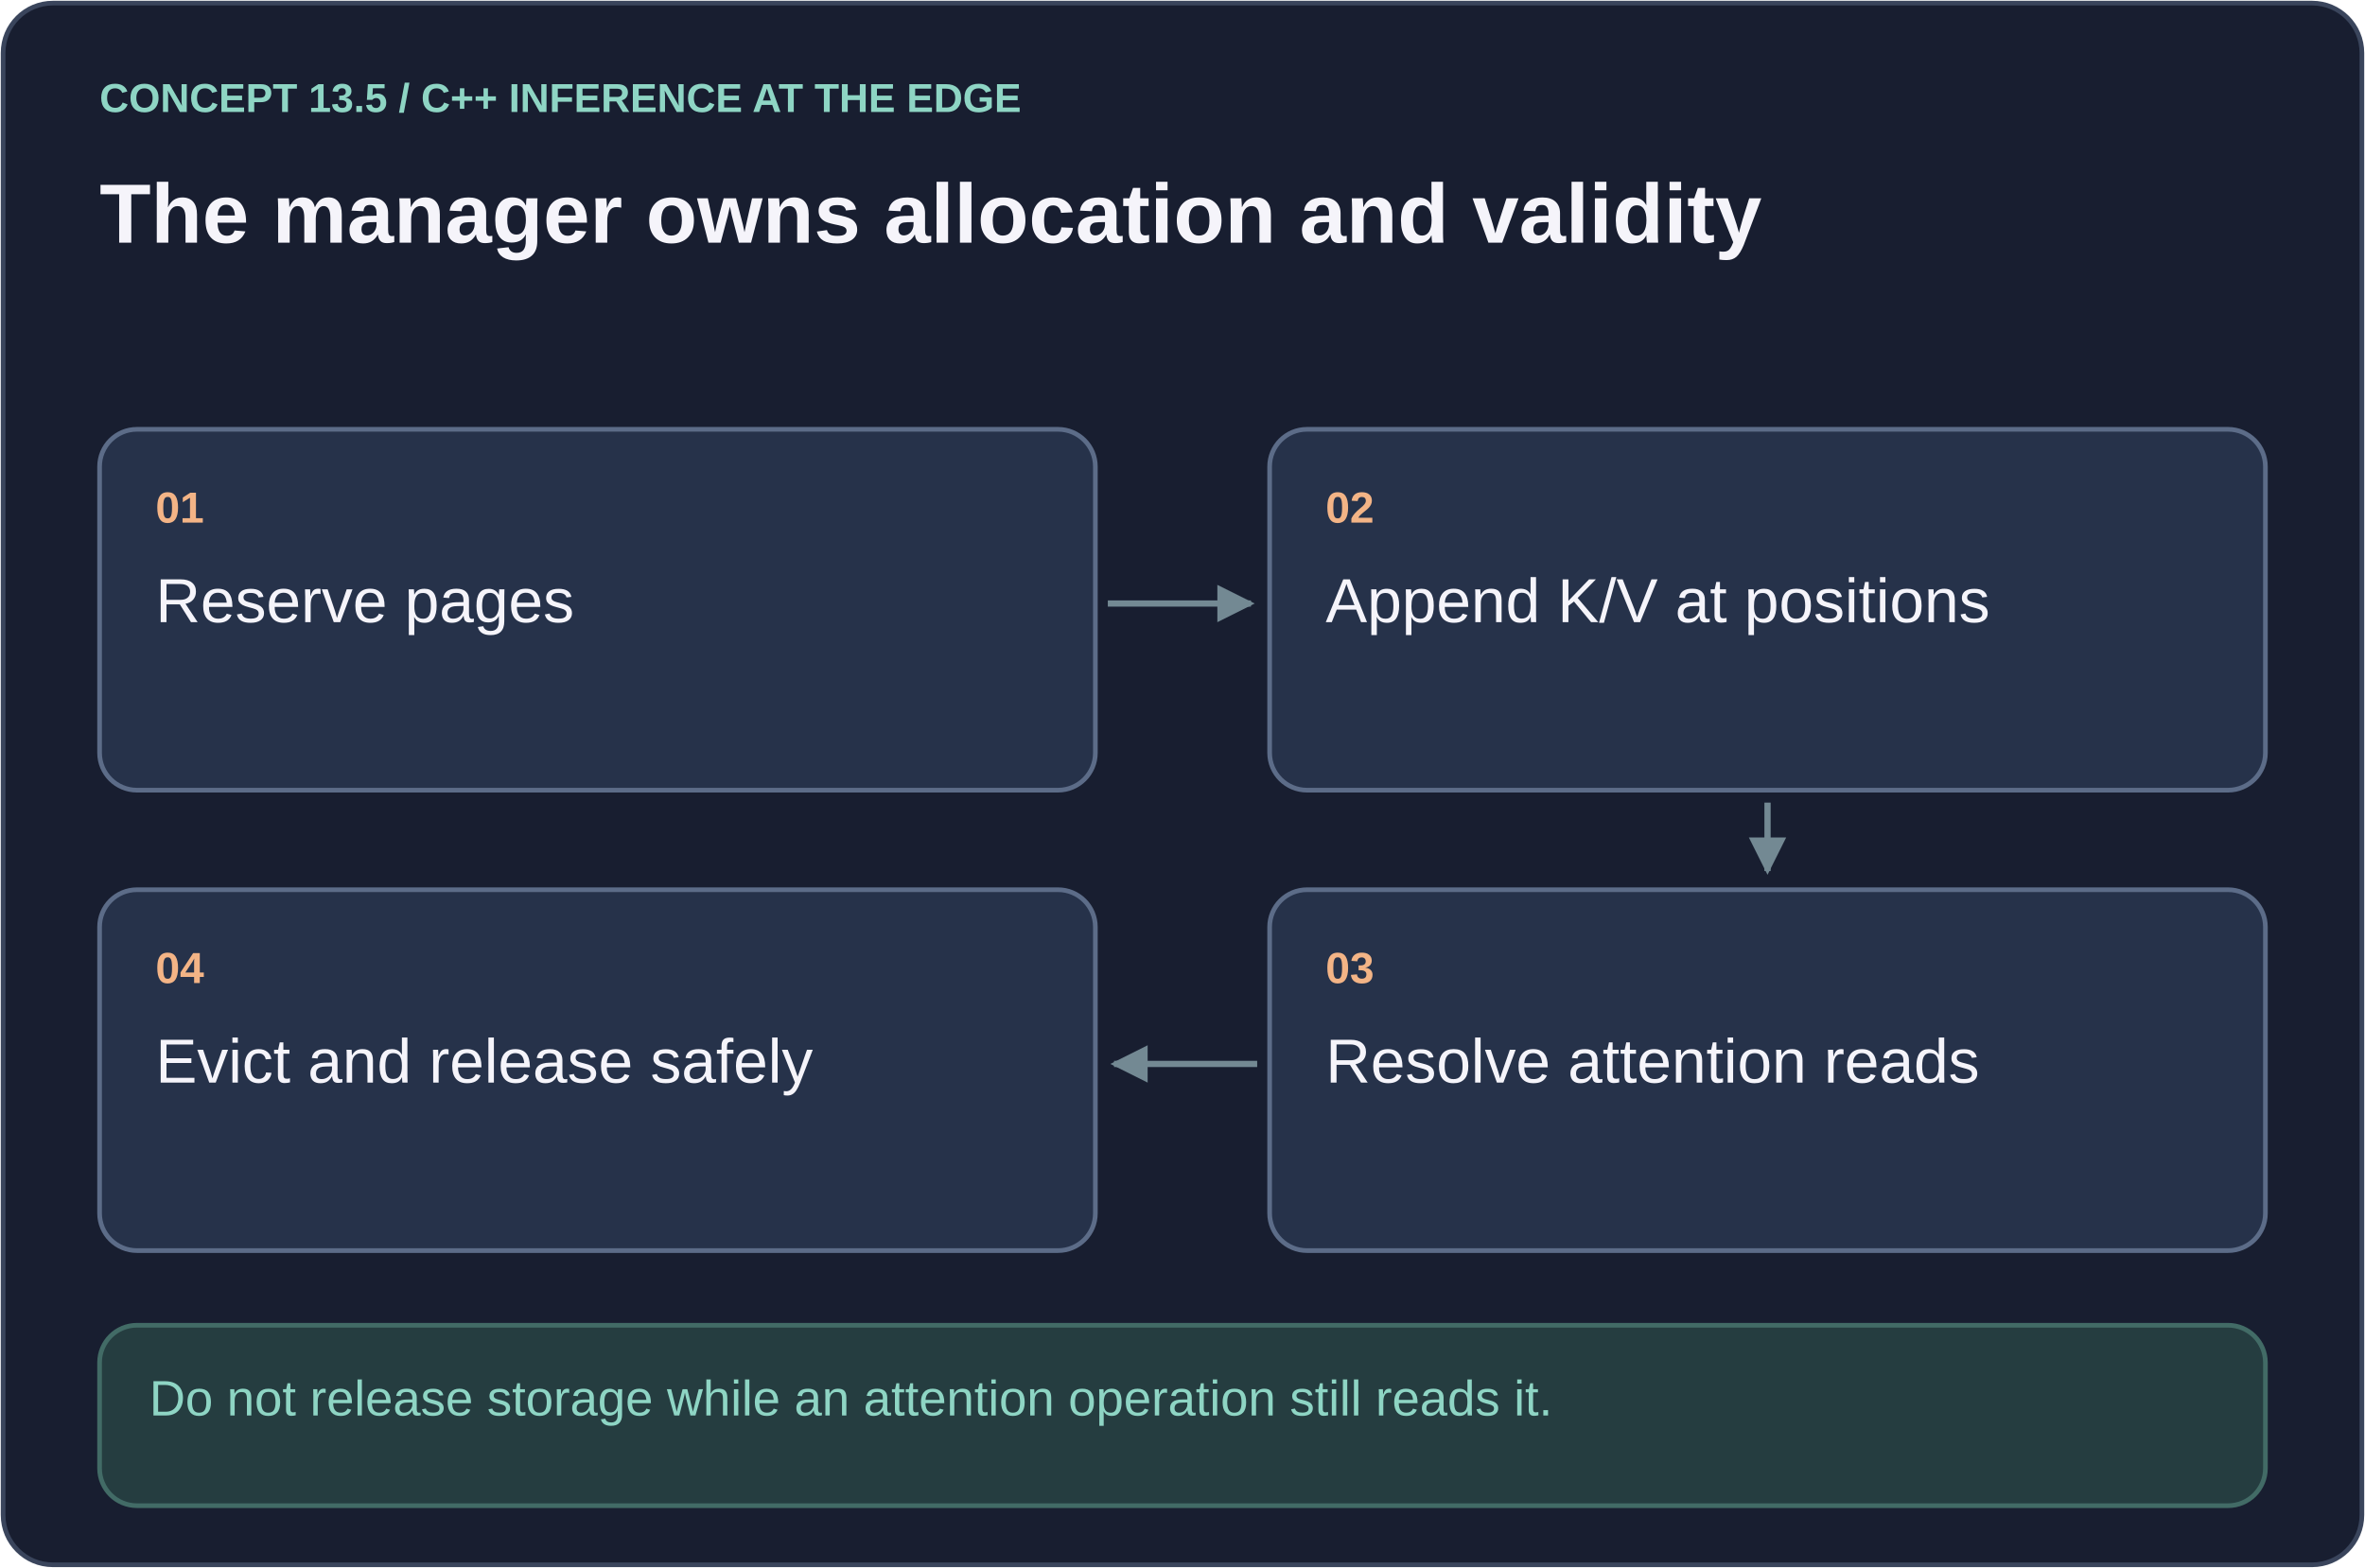
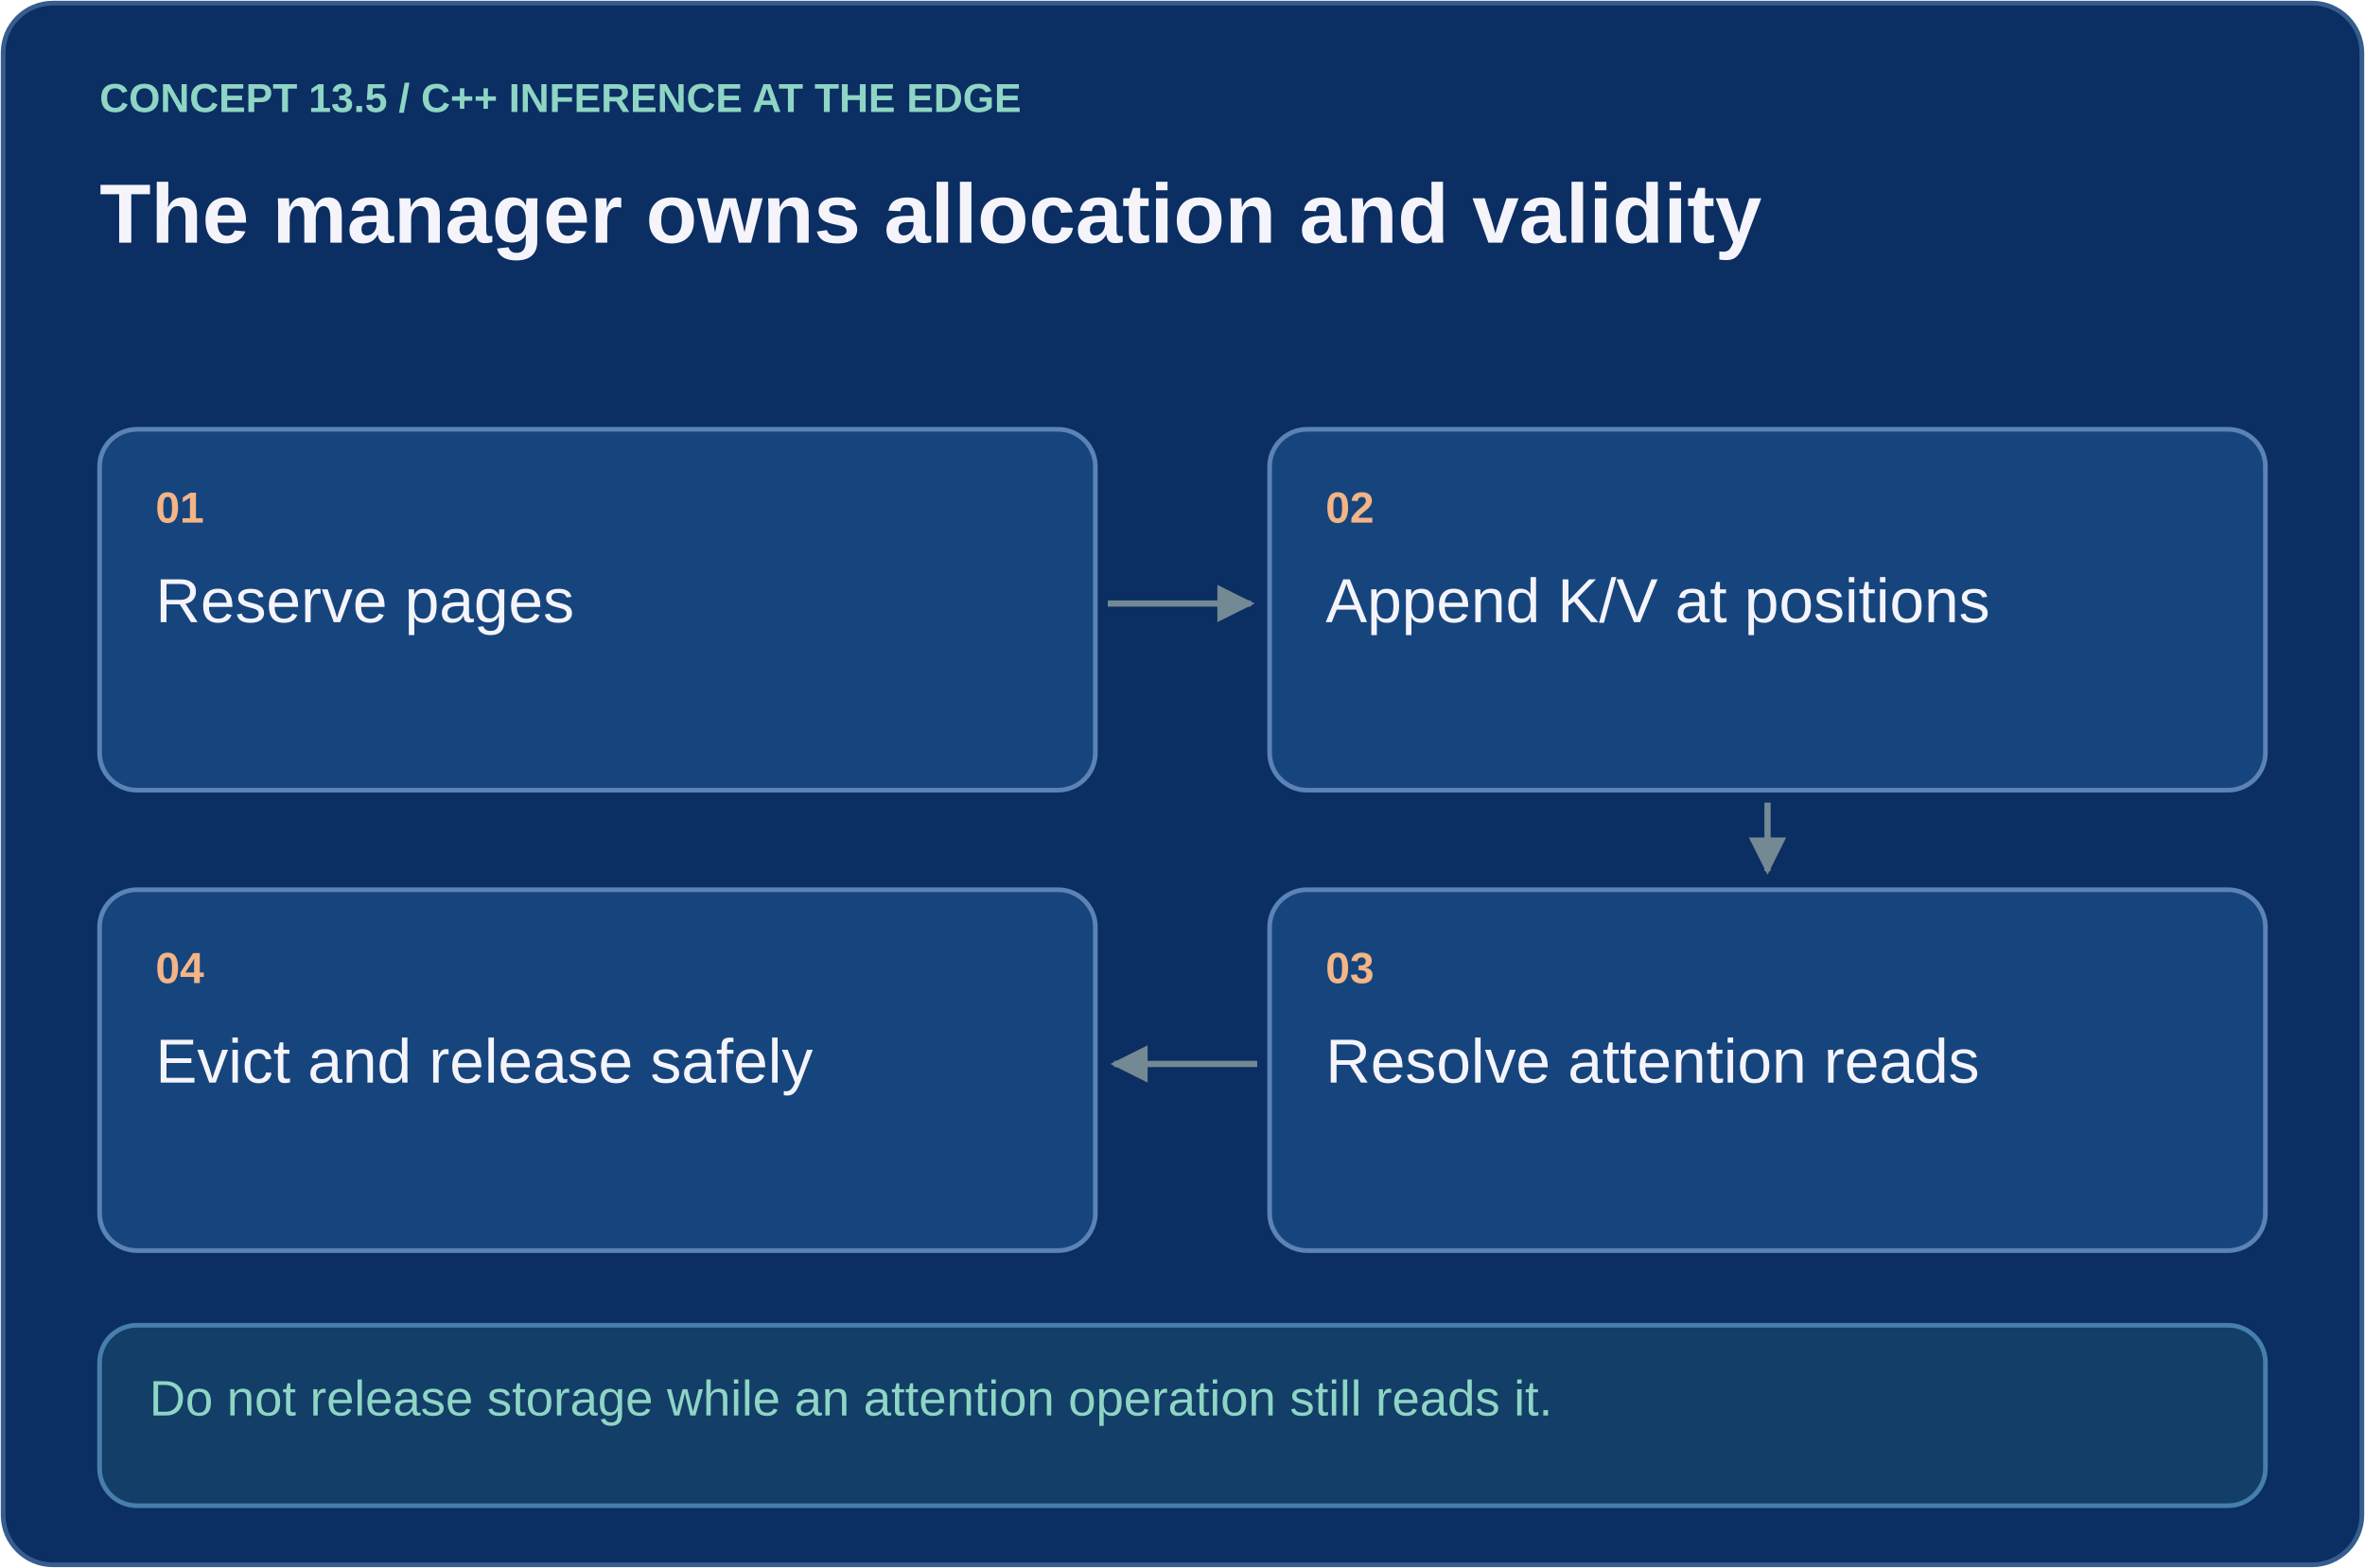
<svg xmlns="http://www.w3.org/2000/svg" width="760" height="504" viewBox="0 0 760 504" role="img" aria-labelledby="title desc">
  <defs>
    <marker id="arrow" viewBox="0 0 10 10" refX="9" refY="5" markerWidth="6" markerHeight="6" orient="auto-start-reverse">
      <path d="M0 0 L10 5 L0 10 Z" fill="#738993" />
    </marker>
  </defs>
  <g font-family="Arial, Helvetica, sans-serif">
-     <rect x="1" y="1" width="758" height="502" rx="16" fill="#181e30" stroke="#3a455c" stroke-width="1.5" />
+     <rect x="1" y="1" width="758" height="502" rx="16" fill="#0b2e63" stroke="#375d8e" stroke-width="1.5" />
    <text x="32" y="36" font-size="13" fill="#8ed5c4" font-weight="700" text-anchor="start">CONCEPT 13.5  /  C++ INFERENCE AT THE EDGE</text>
    <text x="32" y="78" font-size="27" fill="#f5f4fa" font-weight="600" text-anchor="start">The manager owns allocation and validity</text>
-     <rect x="32" y="138" width="320" height="116" rx="12" fill="#26324a" stroke="#5c6c88" stroke-width="1.5" />
+     <rect x="32" y="138" width="320" height="116" rx="12" fill="#16457e" stroke="#5b83b5" stroke-width="1.5" />
    <text x="50" y="168" font-size="14" fill="#f3b486" font-weight="700" text-anchor="start">01</text>
    <text x="50" y="200" font-size="20" fill="#f5f4fa" font-weight="500" text-anchor="start">Reserve pages</text>
-     <rect x="408" y="138" width="320" height="116" rx="12" fill="#26324a" stroke="#5c6c88" stroke-width="1.5" />
+     <rect x="408" y="138" width="320" height="116" rx="12" fill="#16457e" stroke="#5b83b5" stroke-width="1.5" />
    <text x="426" y="168" font-size="14" fill="#f3b486" font-weight="700" text-anchor="start">02</text>
    <text x="426" y="200" font-size="20" fill="#f5f4fa" font-weight="500" text-anchor="start">Append K/V at positions</text>
-     <rect x="408" y="286" width="320" height="116" rx="12" fill="#26324a" stroke="#5c6c88" stroke-width="1.5" />
+     <rect x="408" y="286" width="320" height="116" rx="12" fill="#16457e" stroke="#5b83b5" stroke-width="1.5" />
    <text x="426" y="316" font-size="14" fill="#f3b486" font-weight="700" text-anchor="start">03</text>
    <text x="426" y="348" font-size="20" fill="#f5f4fa" font-weight="500" text-anchor="start">Resolve attention reads</text>
-     <rect x="32" y="286" width="320" height="116" rx="12" fill="#26324a" stroke="#5c6c88" stroke-width="1.5" />
+     <rect x="32" y="286" width="320" height="116" rx="12" fill="#16457e" stroke="#5b83b5" stroke-width="1.5" />
    <text x="50" y="316" font-size="14" fill="#f3b486" font-weight="700" text-anchor="start">04</text>
    <text x="50" y="348" font-size="20" fill="#f5f4fa" font-weight="500" text-anchor="start">Evict and release safely</text>
    <path d="M356 194 L402 194" fill="none" stroke="#738993" stroke-width="2" marker-end="url(#arrow)" />
    <path d="M568 258 L568 280" fill="none" stroke="#738993" stroke-width="2" marker-end="url(#arrow)" />
    <path d="M404 342 L358 342" fill="none" stroke="#738993" stroke-width="2" marker-end="url(#arrow)" />
-     <rect x="32" y="426" width="696" height="58" rx="12" fill="#253d40" stroke="#426b66" stroke-width="1.5" />
+     <rect x="32" y="426" width="696" height="58" rx="12" fill="#123e68" stroke="#467fac" stroke-width="1.5" />
    <text x="48" y="455" font-size="16" fill="#8ed5c4" font-weight="400" text-anchor="start">Do not release storage while an attention operation still reads it.</text>
  </g>
</svg>
